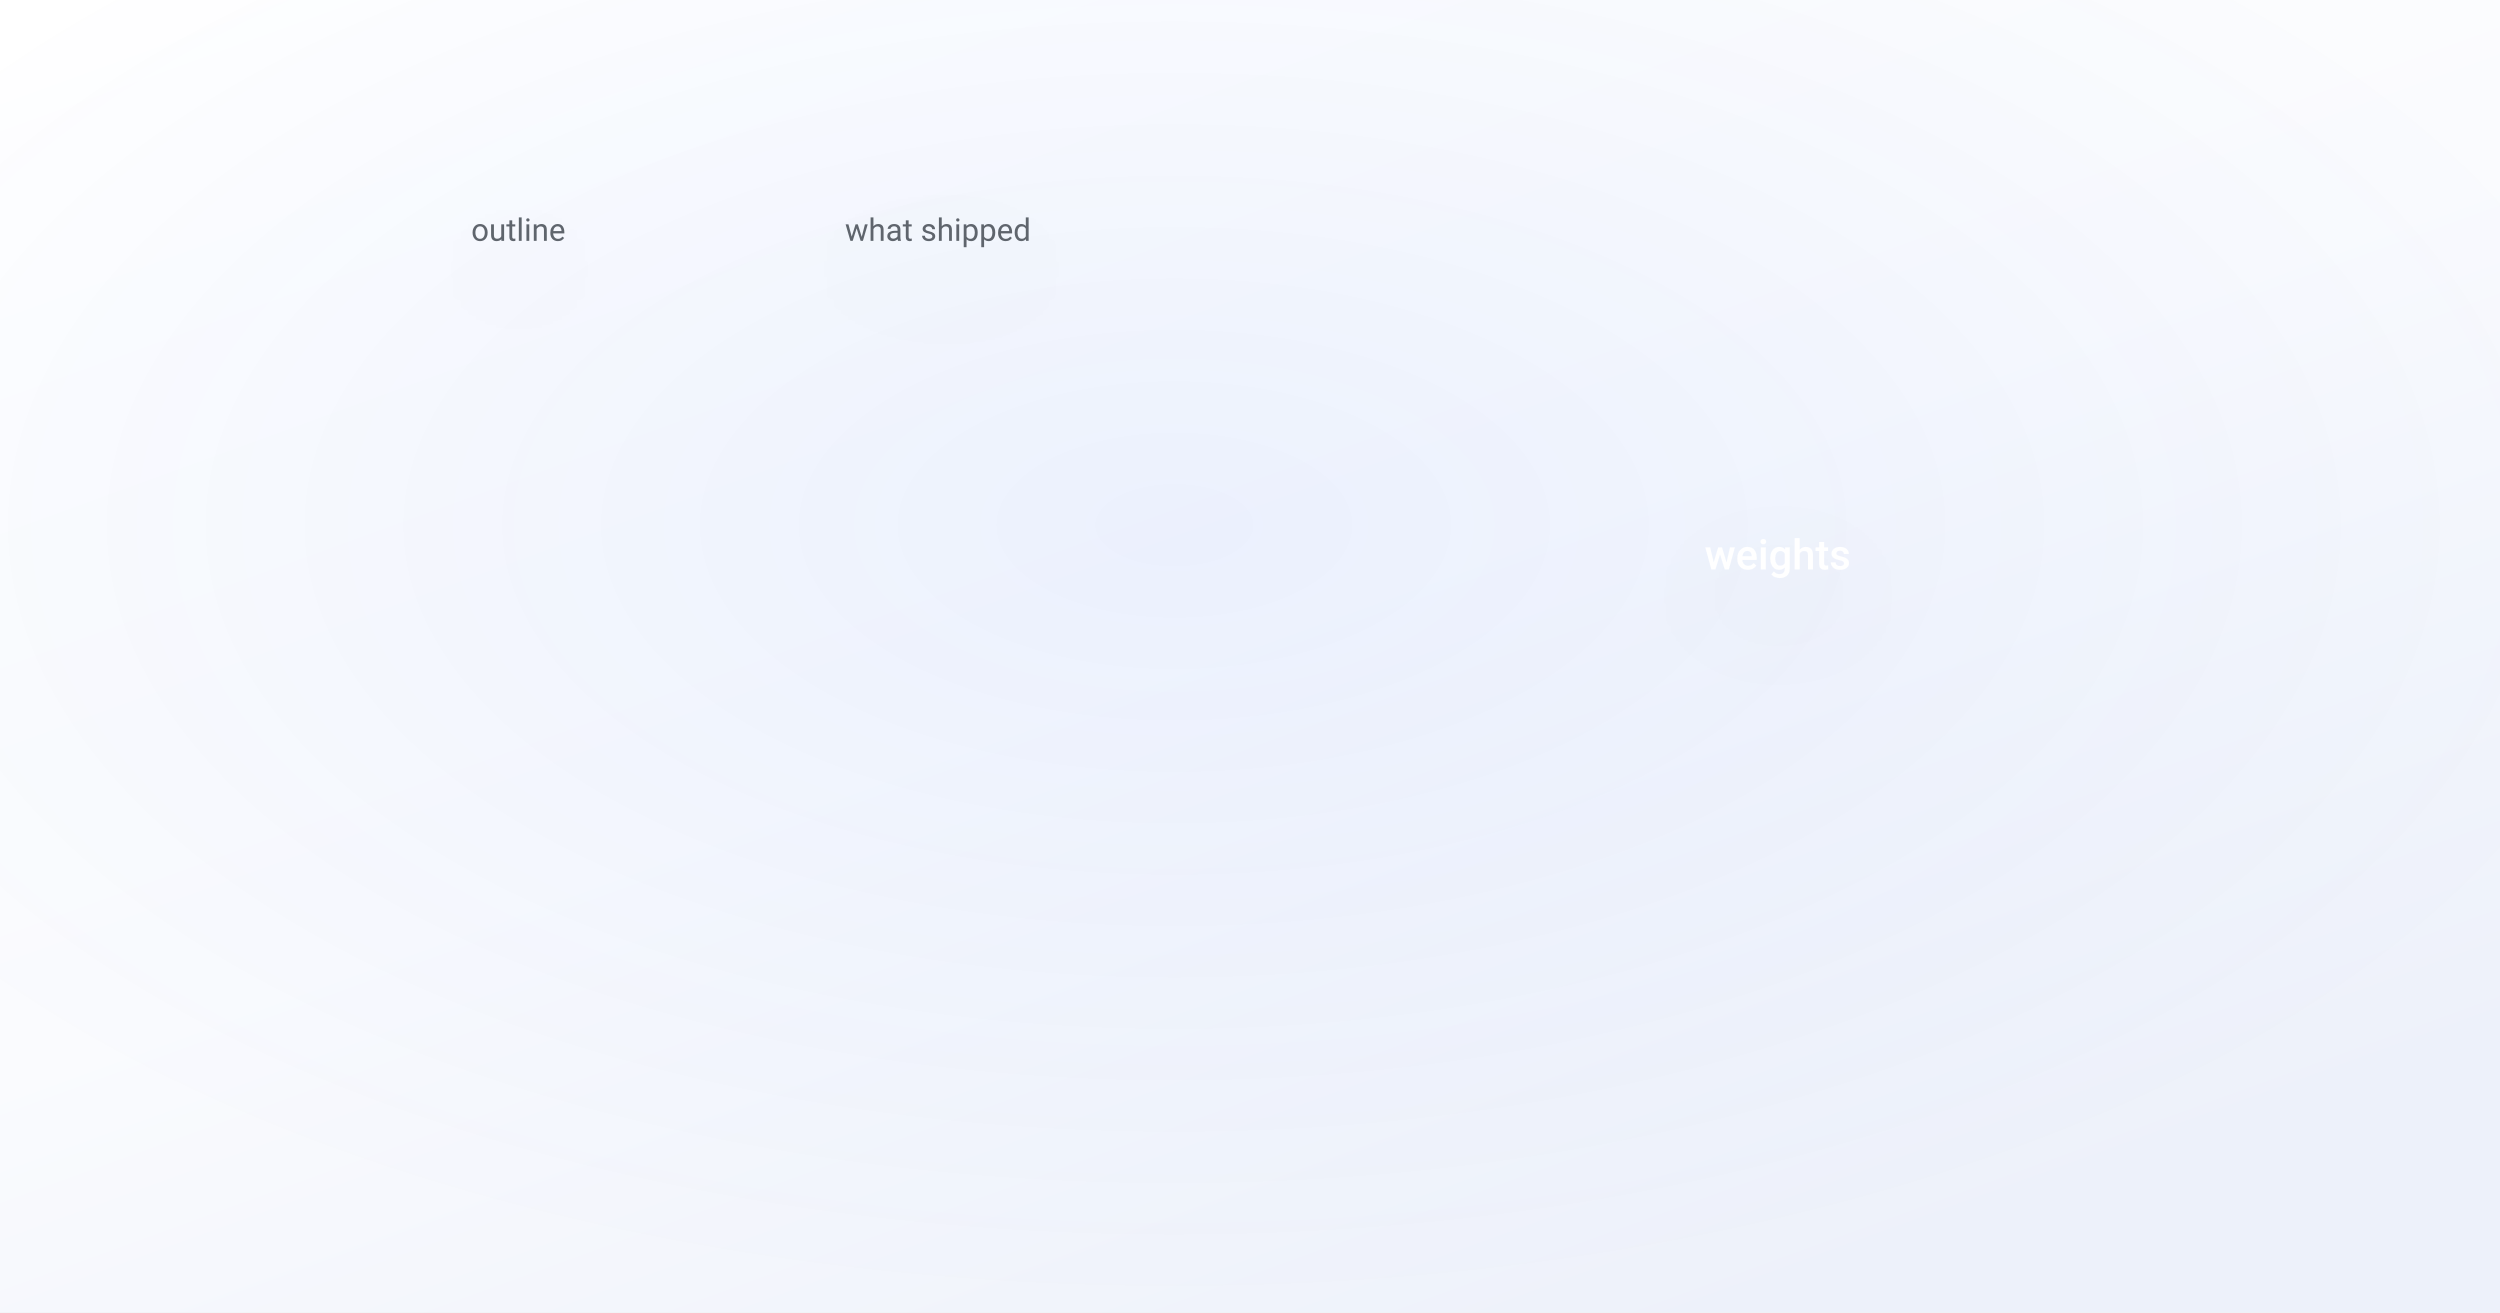
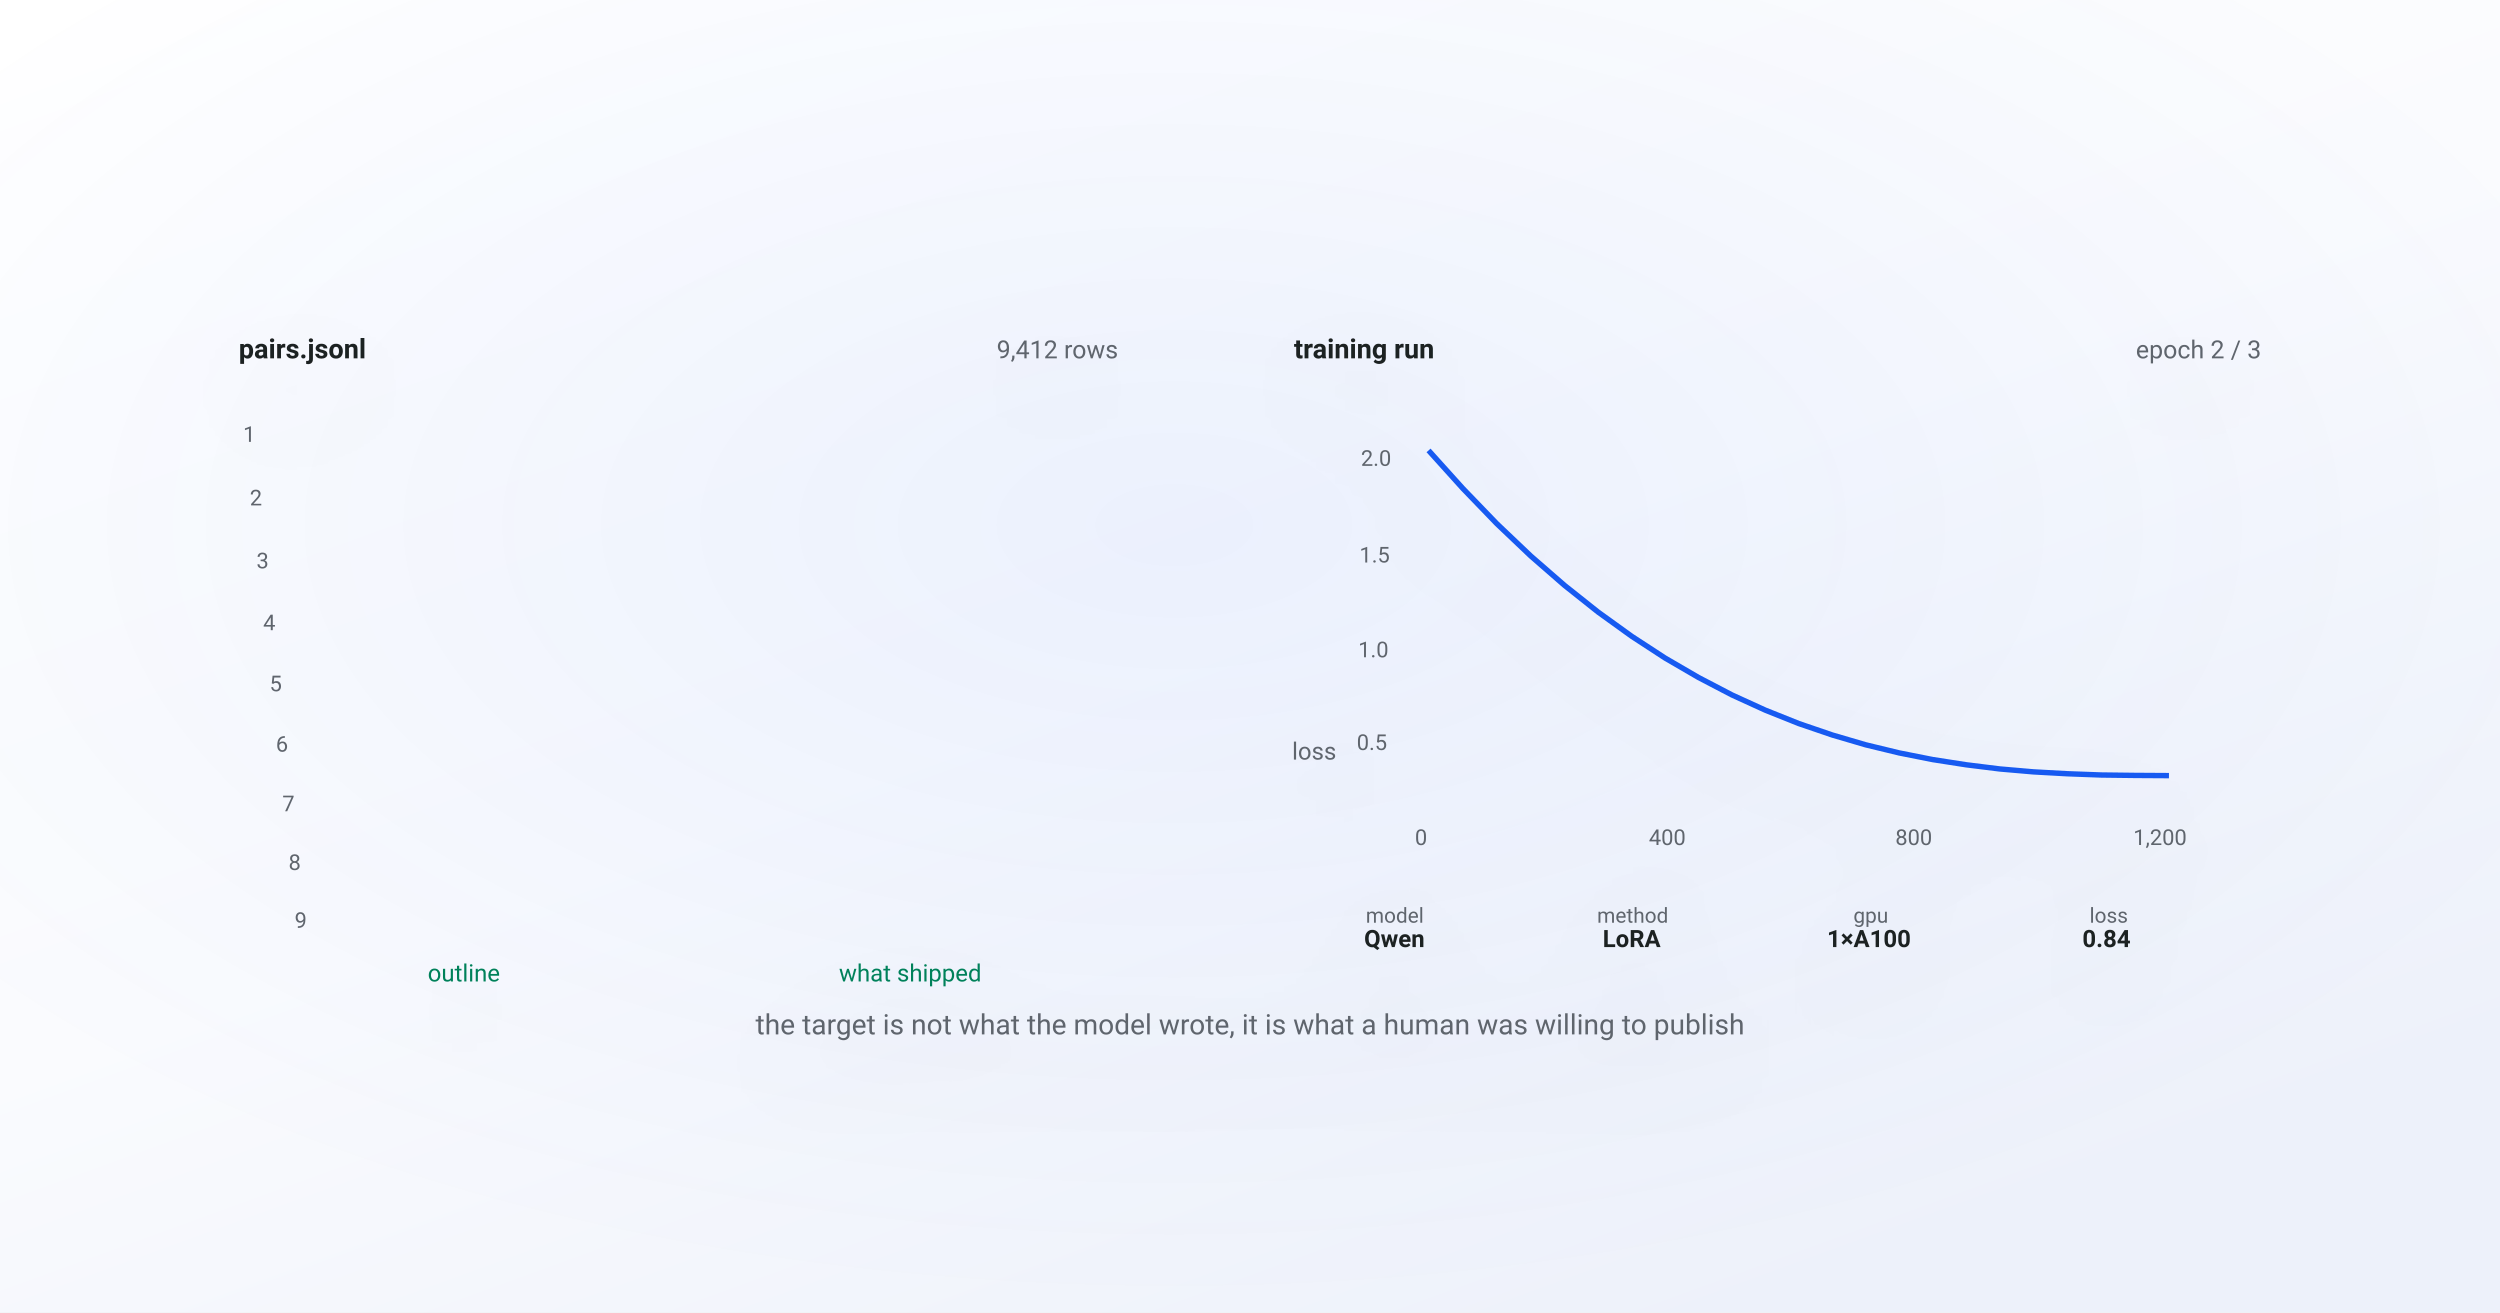
<svg xmlns="http://www.w3.org/2000/svg" viewBox="0 0 1200 630" font-family="-apple-system, BlinkMacSystemFont, 'Segoe UI', 'DM Sans', Roboto, sans-serif">
  <defs>
    <linearGradient id="bg" x1="0" y1="0" x2="0.7" y2="1">
      <stop offset="0" stop-color="#ffffff" />
      <stop offset="0.55" stop-color="#fafbfe" />
      <stop offset="1" stop-color="#edf1fa" />
    </linearGradient>
    <radialGradient id="glow" cx="0.47" cy="0.4" r="0.6">
      <stop offset="0" stop-color="#004aef" stop-opacity="0.06" />
      <stop offset="1" stop-color="#004aef" stop-opacity="0" />
    </radialGradient>
    <filter id="lift" x="-25%" y="-25%" width="150%" height="160%">
      <feDropShadow dx="0" dy="18" stdDeviation="24" flood-color="#0b1a3a" flood-opacity="0.11" />
    </filter>
  </defs>
  <style>
    /* 14s loop. Each class is a different kind of arrival, because the figures
       are about different kinds of event: text is typed, a result appears, a
       panel expands and pushes what is under it away, a curve is drawn. A fade
       only says "this exists".

       `transform-box: fill-box` is what makes transform-origin mean the shape's
       own box rather than the whole canvas. Without it a scaleX on a text line
       grows from the middle of the page.

       Every class rests on the finished figure, and reduced motion paints that
       frame directly. The og:image renderer forces reduced motion, so the still
       it captures is always the completed drawing. Check this after any change
       to the keyframes: a scaleY(0) that fails to reset removes the shape from
       every social card, and nobody notices until someone shares the post. */
    .c, .type, .pop, .rise, .expandy { transform-box: fill-box; }

    .c { opacity: 0; animation: fade 14s ease-in-out infinite; }
    @keyframes fade { 0% { opacity: 0 } 20%, 88% { opacity: var(--o, 1) } 100% { opacity: 0 } }

    .type { opacity: 0; transform-origin: left center;
             animation: type 14s cubic-bezier(0.25, 0.9, 0.3, 1) infinite; }
    @keyframes type { 0% { opacity: 0; transform: scaleX(0) }
                      6% { opacity: var(--o, 1); transform: scaleX(0) }
                      22%, 88% { opacity: var(--o, 1); transform: scaleX(1) }
                      100% { opacity: 0; transform: scaleX(1) } }

    .pop { opacity: 0; transform-origin: center;
            animation: pop 14s cubic-bezier(0.34, 1.56, 0.64, 1) infinite; }
    @keyframes pop { 0% { opacity: 0; transform: scale(0.6) }
                     18%, 88% { opacity: var(--o, 1); transform: scale(1) }
                     100% { opacity: 0; transform: scale(0.6) } }

    .rise { opacity: 0; animation: rise 14s cubic-bezier(0.2, 0.9, 0.3, 1) infinite; }
    @keyframes rise { 0% { opacity: 0; transform: translateY(22px) }
                      20%, 88% { opacity: var(--o, 1); transform: translateY(0) }
                      100% { opacity: 0; transform: translateY(22px) } }

    .expandy { opacity: 0; transform-origin: top center;
                animation: expandy 14s cubic-bezier(0.2, 0.9, 0.25, 1) infinite; }
    @keyframes expandy { 0% { opacity: 0; transform: scaleY(0) }
                         6% { opacity: var(--o, 1); transform: scaleY(0) }
                         24%, 88% { opacity: var(--o, 1); transform: scaleY(1) }
                         100% { opacity: 0; transform: scaleY(0) } }

    .draw { stroke-dasharray: var(--len, 2000); stroke-dashoffset: var(--len, 2000);
             animation: draw 14s ease-in-out infinite; }
    @keyframes draw { 0% { stroke-dashoffset: var(--len, 2000) }
                      26%, 88% { stroke-dashoffset: 0 }
                      100% { stroke-dashoffset: var(--len, 2000) } }

    .mark { opacity: 0; animation: mark 14s ease infinite; }
    @keyframes mark { 0%, 40% { opacity: 0 } 52%, 86% { opacity: 1 } 96%, 100% { opacity: 0 } }

    @media (prefers-reduced-motion: reduce) {
      .c, .type, .pop, .rise, .expandy { opacity: var(--o, 1); transform: none; animation: none }
      .draw { stroke-dashoffset: 0; animation: none }
      .mark { opacity: 1; animation: none }
    }
  </style>
  <rect width="1200" height="630" fill="url(#bg)" />
  <rect width="1200" height="630" fill="url(#glow)" />
+   <defs>
+     <linearGradient id="plate" x1="0.1" y1="0" x2="0.6" y2="1">
+       <stop offset="0" stop-color="#ffffff" stop-opacity="0.94" />
+       <stop offset="1" stop-color="#ffffff" stop-opacity="0.40" />
+     </linearGradient>
+     <linearGradient id="head" x1="0" y1="0" x2="1" y2="0">
+       <stop offset="0" stop-color="#004aef" />
+       <stop offset="1" stop-color="#2f6bf6" />
+     </linearGradient>
+     <linearGradient id="chip" x1="0" y1="0" x2="0" y2="1">
+       <stop offset="0" stop-color="#3a72f4" />
+       <stop offset="1" stop-color="#004aef" />
+     </linearGradient>
+     <linearGradient id="loss" x1="0" y1="0" x2="0" y2="1">
+       <stop offset="0" stop-color="#004aef" stop-opacity="0.18" />
+       <stop offset="1" stop-color="#004aef" stop-opacity="0" />
+     </linearGradient>
+     <radialGradient id="halo" cx="0.5" cy="0.5" r="0.5">
+       <stop offset="0" stop-color="#004aef" stop-opacity="0.14" />
+       <stop offset="1" stop-color="#004aef" stop-opacity="0" />
+     </radialGradient>
+     <filter id="soft" x="-40%" y="-40%" width="180%" height="180%">
+       <feDropShadow dx="0" dy="7" stdDeviation="10" flood-color="#0b1a3a" flood-opacity="0.14" />
+     </filter>
+   </defs>
  <g filter="url(#lift)">
-     <polygon class="type" points="171.7,142.8 330.0,142.8 331.0,159.5 173.3,159.5" fill="#004aef" style="--o:0.6;animation-delay:0.05s" />
-     <polygon class="type" points="353.3,142.8 553.5,142.8 553.6,159.5 354.2,159.5" fill="#5f656d" style="--o:0.24;animation-delay:0.07s" />
-     <polygon class="type" points="175.5,183.3 332.4,183.3 333.3,199.7 177.0,199.7" fill="#004aef" style="--o:0.6;animation-delay:0.10s" />
-     <polygon class="type" points="355.5,183.3 553.9,183.3 554.0,199.7 356.3,199.7" fill="#5f656d" style="--o:0.24;animation-delay:0.12s" />
-     <polygon class="type" points="179.2,223.1 334.7,223.1 335.7,239.2 180.7,239.2" fill="#004aef" style="--o:0.6;animation-delay:0.15s" />
-     <polygon class="type" points="357.6,223.1 554.3,223.1 554.4,239.2 358.5,239.2" fill="#5f656d" style="--o:0.24;animation-delay:0.17s" />
-     <polygon class="type" points="182.9,262.2 337.0,262.2 337.9,278.0 184.3,278.0" fill="#004aef" style="--o:0.6;animation-delay:0.20s" />
-     <polygon class="type" points="359.7,262.2 554.7,262.2 554.8,278.0 360.5,278.0" fill="#5f656d" style="--o:0.24;animation-delay:0.22s" />
-     <polygon class="type" points="186.4,300.7 339.3,300.7 340.2,316.2 187.9,316.2" fill="#004aef" style="--o:0.6;animation-delay:0.25s" />
-     <polygon class="type" points="361.8,300.7 555.0,300.7 555.2,316.2 362.6,316.2" fill="#5f656d" style="--o:0.24;animation-delay:0.27s" />
-     <polygon class="type" points="190.0,338.5 341.5,338.5 342.4,353.7 191.4,353.7" fill="#004aef" style="--o:0.6;animation-delay:0.30s" />
-     <polygon class="type" points="363.8,338.5 555.4,338.5 555.6,353.7 364.6,353.7" fill="#5f656d" style="--o:0.24;animation-delay:0.32s" />
-     <polygon class="type" points="193.4,375.6 343.7,375.6 344.6,390.6 194.8,390.6" fill="#004aef" style="--o:0.6;animation-delay:0.35s" />
-     <polygon class="type" points="365.8,375.6 555.8,375.6 556.0,390.6 366.6,390.6" fill="#5f656d" style="--o:0.24;animation-delay:0.37s" />
-     <text x="248.8" y="115.6" text-anchor="middle" font-size="15" fill="#5f656d" font-weight="400">outline</text>
-     <text x="450.2" y="115.6" text-anchor="middle" font-size="15" fill="#5f656d" font-weight="400">what shipped</text>
-     <g class="c" style="--o:0.5;animation-delay:0.50s">
-       <line x1="590.9" y1="268.6" x2="672.5" y2="268.6" stroke="#004aef" stroke-width="1.6" />
-       <polygon points="681.5,268.6 672.5,273.1 672.5,264.1" fill="#004aef" />
-     </g>
-     <polygon class="rise" points="700.6,224.7 1011.5,224.7 1003.6,311.5 698.7,311.5" fill="#004aef" style="--o:1;animation-delay:0.54s" />
-     <text x="853.3" y="273.3" text-anchor="middle" font-size="20" fill="#ffffff" font-weight="500">weights</text>
-   </g>
-   <g class="mark">
-     <line x1="350.0" y1="556.0" x2="392.0" y2="556.0" stroke="#04815a" stroke-width="1.4" />
-     <text x="402.0" y="561.0" font-size="17" fill="#04815a">the target is what a human was willing to publish</text>
+     <polygon class="rise" points="90.8,147.7 557.6,147.7 560.6,476.6 127.0,476.6" fill="#ffffff" stroke="#dfe4ec" stroke-width="1.2" style="--o:1;animation-delay:0.02s" />
+     <polygon class="rise" points="90.8,147.7 557.6,147.7 557.9,183.2 94.7,183.2" fill="#f6f8fd" style="--o:1;animation-delay:0.03s" />
+     <text x="114.6" y="172.0" text-anchor="start" font-size="13" fill="#1f2124" font-weight="600">pairs.jsonl</text>
+     <text x="536.7" y="172.0" text-anchor="end" font-size="12" fill="#5f656d" font-weight="400">9,412 rows</text>
+     <text x="116.7" y="212.1" text-anchor="start" font-size="10.5" fill="#5f656d" font-weight="400">  1</text>
+     <polygon class="type" points="151.1,199.8 287.4,199.8 288.4,214.6 152.5,214.6" fill="#004aef" style="--o:0.55;animation-delay:0.06s" />
+     <polygon class="type" points="332.5,199.8 489.9,199.8 490.2,214.6 333.4,214.6" fill="#5f656d" style="--o:0.24;animation-delay:0.07s" />
+     <text x="119.9" y="242.6" text-anchor="start" font-size="10.5" fill="#5f656d" font-weight="400">  2</text>
+     <polygon class="type" points="154.1,230.5 320.8,230.5 321.7,245.1 155.5,245.1" fill="#004aef" style="--o:0.55;animation-delay:0.09s" />
+     <polygon class="type" points="334.3,230.5 459.3,230.5 459.8,245.1 335.2,245.1" fill="#5f656d" style="--o:0.24;animation-delay:0.10s" />
+     <text x="123.1" y="272.8" text-anchor="start" font-size="10.5" fill="#5f656d" font-weight="400">  3</text>
+     <polygon class="type" points="157.0,260.8 270.9,260.8 271.9,275.2 158.4,275.2" fill="#004aef" style="--o:0.55;animation-delay:0.12s" />
+     <polygon class="type" points="336.1,260.8 512.0,260.8 512.3,275.2 336.9,275.2" fill="#5f656d" style="--o:0.24;animation-delay:0.13s" />
+     <text x="126.3" y="302.5" text-anchor="start" font-size="10.5" fill="#5f656d" font-weight="400">  4</text>
+     <polygon class="type" points="160.0,290.7 314.2,290.7 315.1,304.9 161.4,304.9" fill="#004aef" style="--o:0.55;animation-delay:0.15s" />
+     <polygon class="type" points="337.8,290.7 471.5,290.7 471.9,304.9 338.7,304.9" fill="#5f656d" style="--o:0.24;animation-delay:0.16s" />
+     <text x="129.4" y="331.8" text-anchor="start" font-size="10.5" fill="#5f656d" font-weight="400">  5</text>
+     <polygon class="type" points="162.9,320.1 285.4,320.1 286.4,334.2 164.2,334.2" fill="#004aef" style="--o:0.55;animation-delay:0.18s" />
+     <polygon class="type" points="339.6,320.1 503.0,320.1 503.3,334.2 340.4,334.2" fill="#5f656d" style="--o:0.24;animation-delay:0.19s" />
+     <text x="132.4" y="360.8" text-anchor="start" font-size="10.5" fill="#5f656d" font-weight="400">  6</text>
+     <polygon class="type" points="165.7,349.3 307.8,349.3 308.7,363.1 167.1,363.1" fill="#004aef" style="--o:0.55;animation-delay:0.21s" />
+     <polygon class="type" points="341.3,349.3 452.9,349.3 453.3,363.1 342.1,363.1" fill="#5f656d" style="--o:0.24;animation-delay:0.22s" />
+     <text x="135.5" y="389.4" text-anchor="start" font-size="10.5" fill="#5f656d" font-weight="400">  7</text>
+     <polygon class="type" points="168.5,378.0 269.4,378.0 270.4,391.6 169.9,391.6" fill="#004aef" style="--o:0.55;animation-delay:0.24s" />
+     <polygon class="type" points="342.9,378.0 499.2,378.0 499.5,391.6 343.7,391.6" fill="#5f656d" style="--o:0.24;animation-delay:0.25s" />
+     <text x="138.5" y="417.6" text-anchor="start" font-size="10.5" fill="#5f656d" font-weight="400">  8</text>
+     <polygon class="type" points="171.3,406.3 326.6,406.3 327.4,419.8 172.6,419.8" fill="#004aef" style="--o:0.55;animation-delay:0.27s" />
+     <polygon class="type" points="344.6,406.3 464.8,406.3 465.2,419.8 345.4,419.8" fill="#5f656d" style="--o:0.24;animation-delay:0.28s" />
+     <text x="141.4" y="445.4" text-anchor="start" font-size="10.5" fill="#5f656d" font-weight="400">  9</text>
+     <polygon class="type" points="174.1,434.3 298.5,434.3 299.4,447.7 175.4,447.7" fill="#004aef" style="--o:0.55;animation-delay:0.30s" />
+     <polygon class="type" points="346.2,434.3 485.6,434.3 485.9,447.7 347.0,447.7" fill="#5f656d" style="--o:0.24;animation-delay:0.31s" />
+     <text x="205.3" y="471.1" text-anchor="start" font-size="11.5" fill="#04815a" font-weight="400">outline</text>
+     <text x="402.7" y="471.1" text-anchor="start" font-size="11.5" fill="#04815a" font-weight="400">what shipped</text>
+     <polygon class="rise" points="600.0,147.7 1109.2,147.7 1073.0,476.6 600.0,476.6" fill="#ffffff" stroke="#dfe4ec" stroke-width="1.2" style="--o:1;animation-delay:0.10s" />
+     <polygon class="rise" points="600.0,147.7 1109.2,147.7 1105.3,183.2 600.0,183.2" fill="#f6f8fd" style="--o:1;animation-delay:0.11s" />
+     <text x="621.1" y="172.0" text-anchor="start" font-size="13" fill="#1f2124" font-weight="600">training run</text>
+     <text x="1085.4" y="172.0" text-anchor="end" font-size="12" fill="#5f656d" font-weight="400">epoch 2 / 3</text>
+     <polygon class="rise" points="678.4,216.2 1065.1,216.2 1065.0,217.4 678.4,217.4" fill="#dfe4ec" style="--o:0.8;animation-delay:0.14s" />
+     <text x="667.8" y="223.6" text-anchor="end" font-size="10.5" fill="#5f656d" font-weight="400">2.0</text>
+     <polygon class="rise" points="677.6,262.8 1060.4,262.8 1060.2,264.0 677.6,264.0" fill="#dfe4ec" style="--o:0.8;animation-delay:0.14s" />
+     <text x="667.1" y="270.0" text-anchor="end" font-size="10.5" fill="#5f656d" font-weight="400">1.5</text>
+     <polygon class="rise" points="676.8,308.4 1055.7,308.4 1055.6,309.6 676.8,309.6" fill="#dfe4ec" style="--o:0.8;animation-delay:0.14s" />
+     <text x="666.5" y="315.5" text-anchor="end" font-size="10.5" fill="#5f656d" font-weight="400">1.0</text>
+     <polygon class="rise" points="676.0,353.1 1051.1,353.1 1051.0,354.3 676.0,354.3" fill="#dfe4ec" style="--o:0.8;animation-delay:0.14s" />
+     <text x="665.8" y="360.0" text-anchor="end" font-size="10.5" fill="#5f656d" font-weight="400">0.5</text>
+     <path class="c" d="M685.7 216.2 L702.2 234.5 L718.5 251.4 L734.8 266.9 L751.0 281.0 L767.1 293.8 L783.2 305.4 L799.3 315.9 L815.3 325.2 L831.4 333.6 L847.4 340.9 L863.4 347.3 L879.5 352.8 L895.5 357.5 L911.6 361.4 L927.7 364.6 L943.8 367.1 L959.9 369.1 L976.1 370.5 L992.3 371.4 L1008.6 372.0 L1024.8 372.2 L1041.1 372.3 L1039.4 389.4 L682.4 389.4 Z" fill="url(#loss)" style="--o:1;animation-delay:0.24s" />
+     <path class="draw" d="M685.7 216.2 L702.2 234.5 L718.5 251.4 L734.8 266.9 L751.0 281.0 L767.1 293.8 L783.2 305.4 L799.3 315.9 L815.3 325.2 L831.4 333.6 L847.4 340.9 L863.4 347.3 L879.5 352.8 L895.5 357.5 L911.6 361.4 L927.7 364.6 L943.8 367.1 L959.9 369.1 L976.1 370.5 L992.3 371.4 L1008.6 372.0 L1024.8 372.2 L1041.1 372.3" fill="none" stroke="#004aef" stroke-width="2.6" opacity="0.9" style="--len:520;animation-delay:0.20s" />
+     <polygon class="rise" points="675.4,389.4 1047.4,389.4 1047.3,390.9 675.4,390.9" fill="#dfe4ec" style="--o:0.9;animation-delay:0.16s" />
+     <text x="682.1" y="405.6" text-anchor="middle" font-size="10.5" fill="#5f656d" font-weight="400">0</text>
+     <text x="800.3" y="405.6" text-anchor="middle" font-size="10.5" fill="#5f656d" font-weight="400">400</text>
+     <text x="918.6" y="405.6" text-anchor="middle" font-size="10.5" fill="#5f656d" font-weight="400">800</text>
+     <text x="1036.8" y="405.6" text-anchor="middle" font-size="10.5" fill="#5f656d" font-weight="400">1,200</text>
+     <text x="620.2" y="364.6" text-anchor="start" font-size="11.5" fill="#5f656d" font-weight="400">loss</text>
+     <polygon class="rise" points="619.9,430.6 719.5,430.6 718.7,460.2 619.8,460.2" fill="#f6f8fd" stroke="#dfe4ec" stroke-width="1.2" style="--o:1;animation-delay:0.30s" />
+     <text x="669.5" y="442.9" text-anchor="middle" font-size="10" fill="#5f656d" font-weight="400">model</text>
+     <text x="669.3" y="454.6" text-anchor="middle" font-size="11.5" fill="#1f2124" font-weight="600">Qwen</text>
+     <polygon class="rise" points="734.5,430.6 834.1,430.6 832.5,460.2 733.5,460.2" fill="#f6f8fd" stroke="#dfe4ec" stroke-width="1.2" style="--o:1;animation-delay:0.33s" />
+     <text x="783.7" y="442.9" text-anchor="middle" font-size="10" fill="#5f656d" font-weight="400">method</text>
+     <text x="783.2" y="454.6" text-anchor="middle" font-size="11.5" fill="#1f2124" font-weight="600">LoRA</text>
+     <polygon class="rise" points="849.0,430.6 948.6,430.6 946.2,460.2 847.3,460.2" fill="#f6f8fd" stroke="#dfe4ec" stroke-width="1.2" style="--o:1;animation-delay:0.36s" />
+     <text x="898.0" y="442.9" text-anchor="middle" font-size="10" fill="#5f656d" font-weight="400">gpu</text>
+     <text x="897.1" y="454.6" text-anchor="middle" font-size="11.5" fill="#1f2124" font-weight="600">1×A100</text>
+     <polygon class="rise" points="963.5,430.6 1063.1,430.6 1060.0,460.2 961.1,460.2" fill="#f6f8fd" stroke="#dfe4ec" stroke-width="1.2" style="--o:1;animation-delay:0.39s" />
+     <text x="1012.2" y="442.9" text-anchor="middle" font-size="10" fill="#5f656d" font-weight="400">loss</text>
+     <text x="1011.1" y="454.6" text-anchor="middle" font-size="11.5" fill="#1f2124" font-weight="600">0.84</text>
+     <text x="600.0" y="496.5" text-anchor="middle" font-size="13.5" fill="#5f656d" font-weight="400">the target is not what the model wrote, it is what a human was willing to publish</text>
  </g>
</svg>
